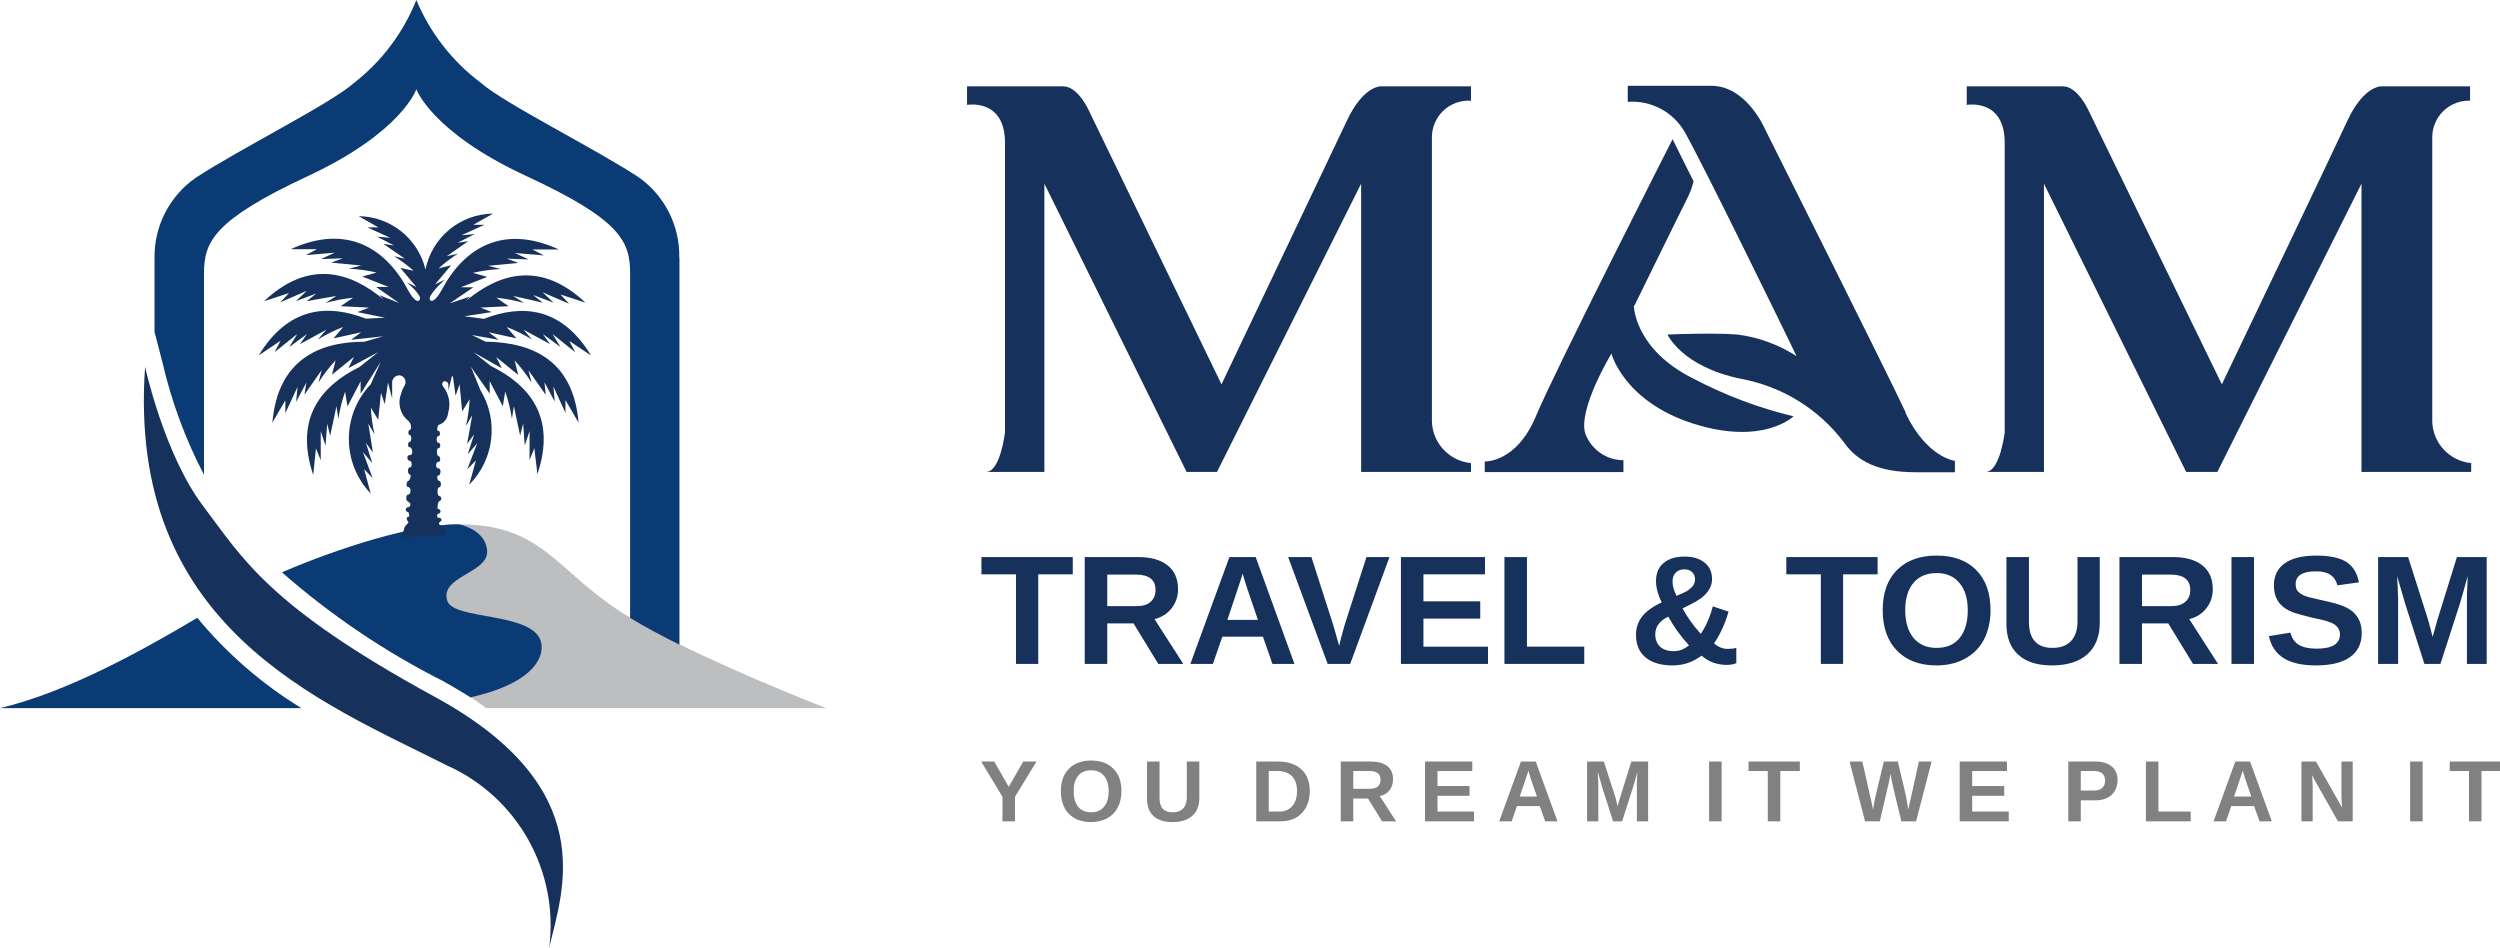
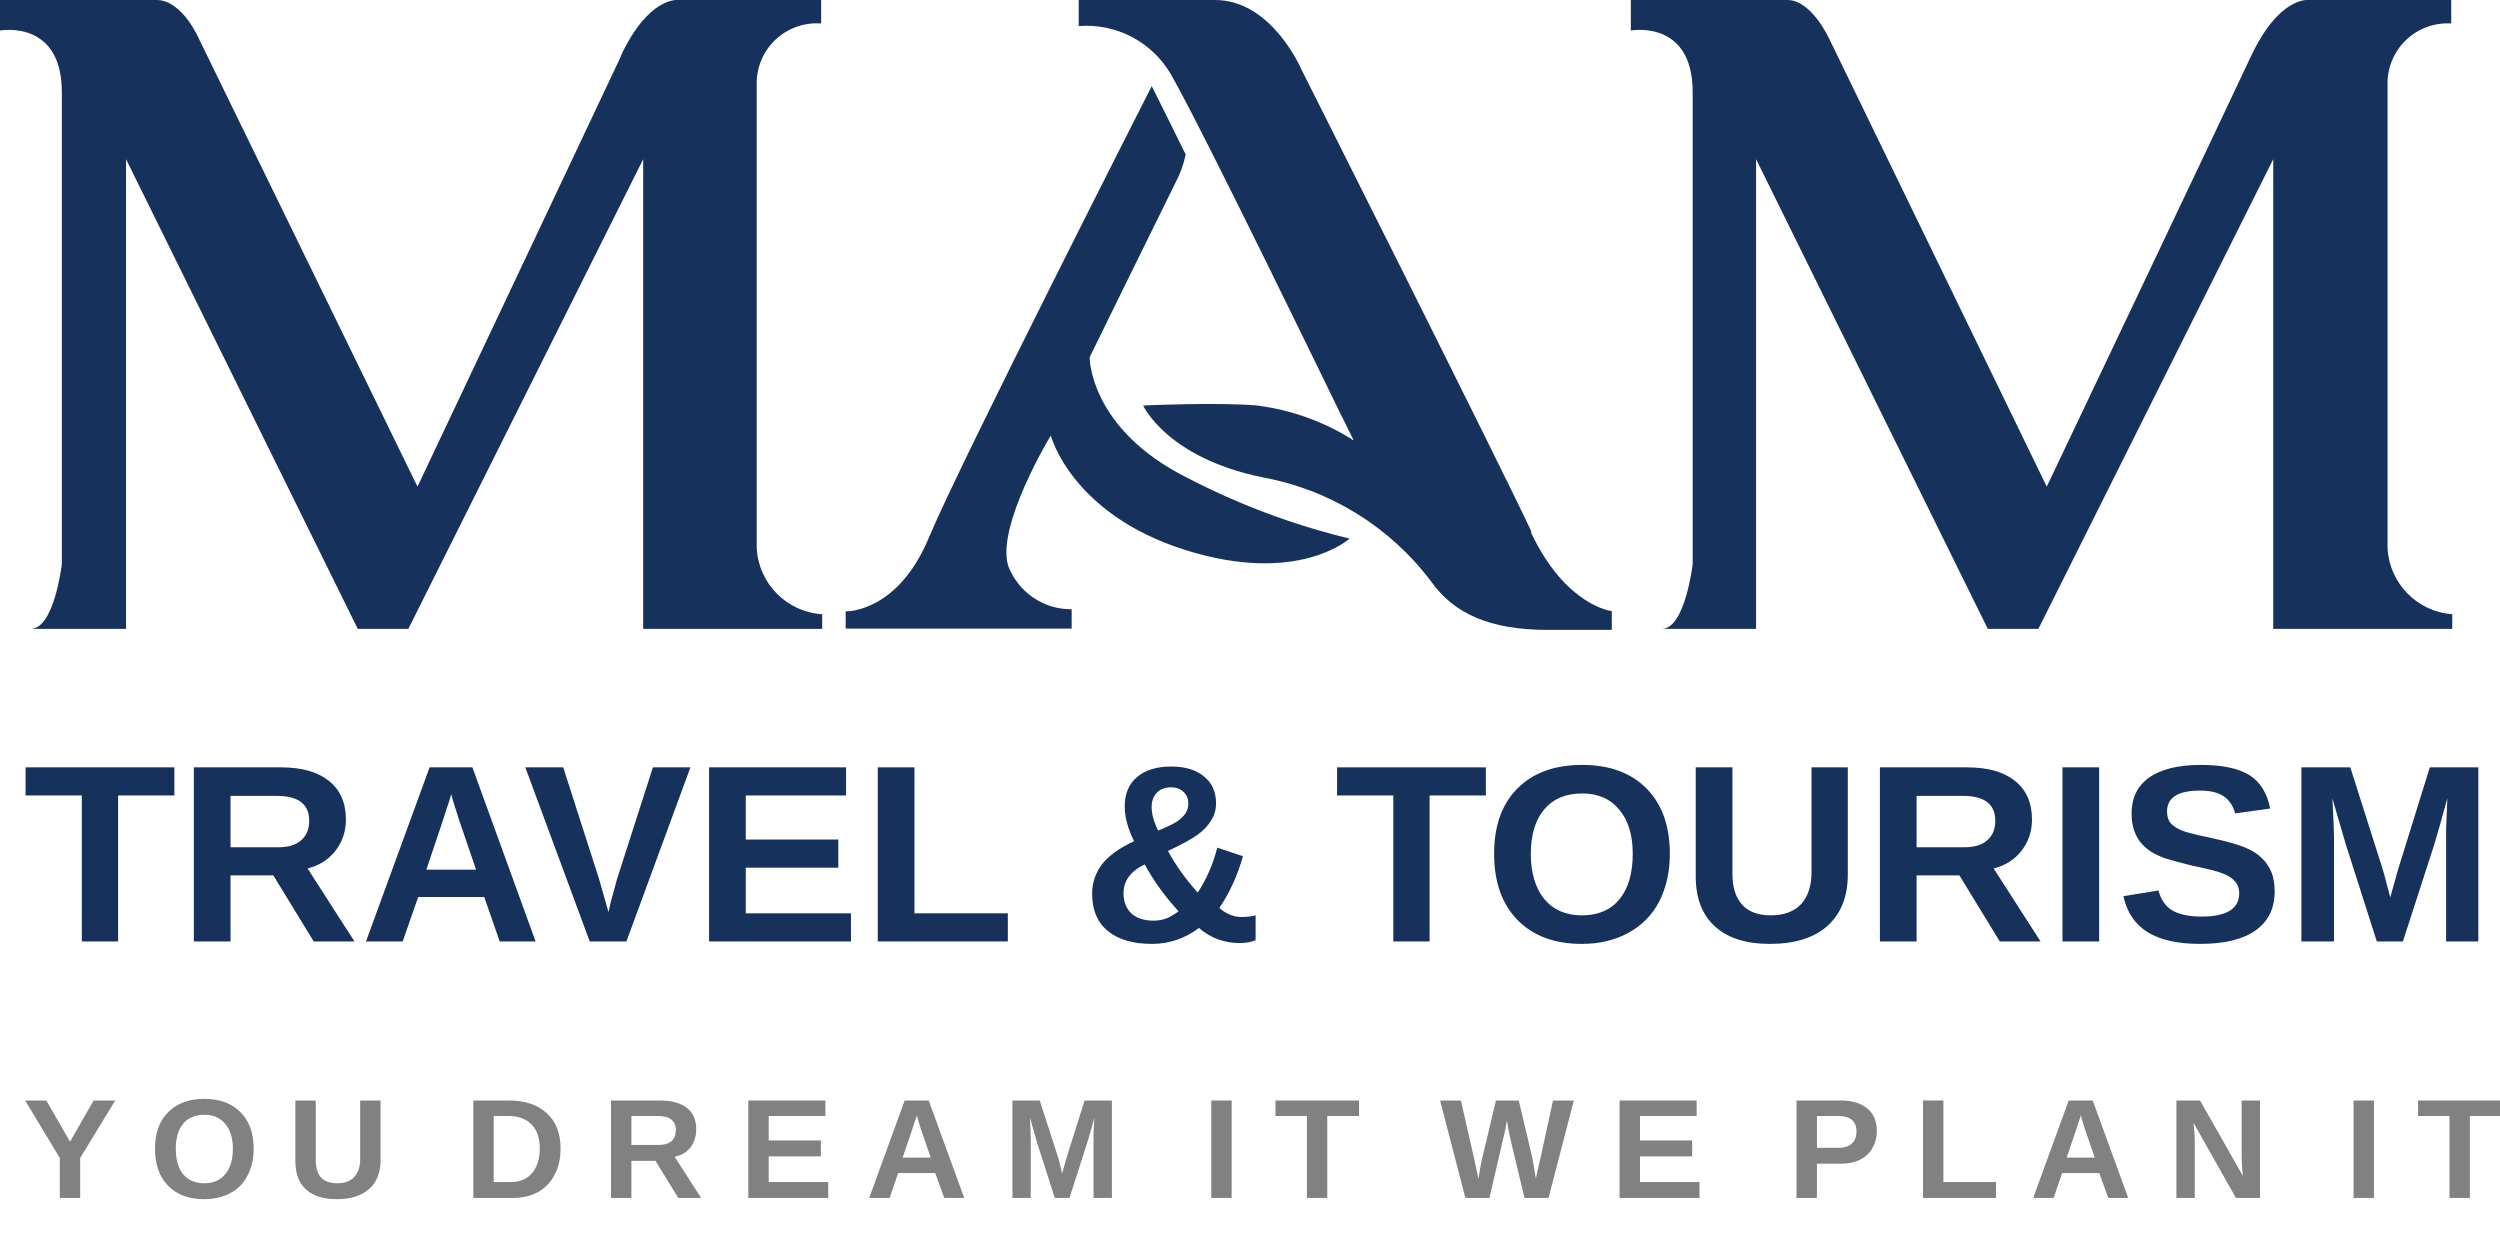
- <svg xmlns="http://www.w3.org/2000/svg" viewBox="0 0 156.12 59.16">
+ <svg xmlns="http://www.w3.org/2000/svg" viewBox="0 0 95.81 47.95">
  <defs>
-     <style>.cls-1{fill:#bcbec0;}.cls-2{fill:#0b3b74;}.cls-3,.cls-4{fill:#16325c;}.cls-4{font-size:9.69px;}.cls-4,.cls-7{font-family:Arial-BoldMT, Arial;font-weight:700;}.cls-5{letter-spacing:-0.07em;}.cls-6{letter-spacing:-0.02em;}.cls-7{font-size:5.43px;fill:#818181;letter-spacing:0.23em;}.cls-8{letter-spacing:0.19em;}.cls-9{letter-spacing:-0.29em;}.cls-10{letter-spacing:0.54em;}.cls-11{letter-spacing:0.25em;}.cls-12{letter-spacing:0.25em;}.cls-13{letter-spacing:-0.25em;}.cls-14{letter-spacing:0.23em;}.cls-15{letter-spacing:-0.26em;}.cls-16{letter-spacing:0.54em;}.cls-17{letter-spacing:0.26em;}.cls-18{letter-spacing:-0.23em;}.cls-19{letter-spacing:0.21em;}.cls-20{letter-spacing:-0.29em;}.cls-21{letter-spacing:0.23em;}.cls-22{letter-spacing:-0.26em;}</style>
+     <style>.cls-1,.cls-2{fill:#16325c;}.cls-2{font-size:9.69px;}.cls-2,.cls-5{font-family:Arial-BoldMT, Arial;font-weight:700;}.cls-3{letter-spacing:-0.07em;}.cls-4{letter-spacing:-0.02em;}.cls-5{font-size:5.43px;fill:#818181;letter-spacing:0.23em;}.cls-6{letter-spacing:0.19em;}.cls-7{letter-spacing:-0.29em;}.cls-8{letter-spacing:0.54em;}.cls-9{letter-spacing:0.25em;}.cls-10{letter-spacing:0.25em;}.cls-11{letter-spacing:-0.25em;}.cls-12{letter-spacing:0.23em;}.cls-13{letter-spacing:-0.26em;}.cls-14{letter-spacing:0.54em;}.cls-15{letter-spacing:0.26em;}.cls-16{letter-spacing:-0.23em;}.cls-17{letter-spacing:0.21em;}.cls-18{letter-spacing:-0.29em;}.cls-19{letter-spacing:0.23em;}.cls-20{letter-spacing:-0.26em;}</style>
  </defs>
  <g id="Layer_2" data-name="Layer 2">
    <g id="Layer_1-2" data-name="Layer 1">
-       <path class="cls-1" d="M51.62,44.22H30.37c-.29-.21-.59-.42-.91-.63-.56-.35-1.15-.7-1.79-1.06a48.28,48.28,0,0,1-10.06-6.79c3.58-1.53,8.17-3,11-3h0c5.27,0,6,2.79,10.23,5.52l.46.28c.91.55,2,1.12,3.08,1.67,4.24,2.09,9.19,4,9.19,4" />
-       <path class="cls-2" d="M42.43,16.11V40.26c-1.11-.55-2.17-1.12-3.08-1.67V17.08c0-2-.57-3.35-6.49-6.09S26,5.57,26,5.57,25.13,8.24,19.22,11s-6.48,4.11-6.48,6.09V29.65a29.29,29.29,0,0,1-2.59-7l-.5-1.92V16.11a6,6,0,0,1,2.56-5c2.74-1.8,8.41-4.62,9.87-5.91A12.37,12.37,0,0,0,26,0a12.46,12.46,0,0,0,4,5.15c1.45,1.29,7.13,4.11,9.87,5.91a6,6,0,0,1,2.55,5" />
-       <path class="cls-2" d="M18.82,44.22H0c4.26-1,9.11-3.73,12.32-5.64a26.09,26.09,0,0,0,6.5,5.64" />
-       <path class="cls-2" d="M29.46,43.59c-.56-.35-1.15-.7-1.79-1.06a48.28,48.28,0,0,1-10.06-6.79c3.58-1.53,8.17-3,11-3h0c.16,0,1.81.4,1.81,1.73s-3,1.54-2.48,3.07c.42,1.18,5.19.68,5.82,2.46.27.77-.1,2.58-4.35,3.54" />
-       <path class="cls-3" d="M9.06,22.91s1.2,5.5,3.64,8.71,4,6.2,14.44,11.89,8,12.09,7.16,15.65A10.94,10.94,0,0,0,27.91,47.8c-7.92-4-20-8.64-18.85-24.89" />
-       <path class="cls-3" d="M30.33,21.34l-.87-.42,1.68.3-.62-.47,1.73.38-.61-.71a10,10,0,0,1,1.58.78l-.53-.61,1.66.9-.45-.63,1.1.81-.49-.81L35.92,22l-.37-.71,1.36.91c-1.85-3.05-4.32-3.21-6.69-2.29L29,19.75l1.71-.26L30,19.21l1.76-.09L31,18.59a10.51,10.51,0,0,1,1.72.33l-.67-.44,1.84.42-.6-.48,1.28.48-.69-.65,1.66.72L35,18.39l1.56.51c-2.77-2.61-5.35-1.87-7.46-.11l.26-.27-1.27.42,1.47-1-.78,0,1.65-.65-.9-.25a9.62,9.62,0,0,1,1.74-.24l-.78-.2,1.88-.18-.72-.27,1.36.05-.86-.4,1.81.15-.71-.37H34.9C31.48,14,29,15.41,27.57,18.13c-.15.29-.54.85-.72.59s.93-1.26.93-1.26l-.61.3,1-1.19-.78.19a8.39,8.39,0,0,1,1.21-.92L27.9,16l1.34-.94-.66.1,1.06-.54-.82.07,1.43-.65h-.7l1.24-.7a4.35,4.35,0,0,0-4.22,3.49,4.34,4.34,0,0,0-4.17-3.33l1.23.7h-.69l1.43.65-.82-.07,1.06.55-.67-.1,1.35.93L24.61,16a8.94,8.94,0,0,1,1.22.91L25,16.73l1,1.19-.61-.3s1,.82.82,1.1-.57-.3-.72-.59c-1.44-2.72-3.91-4.14-7.33-2.57h1.64l-.7.37,1.8-.15-.86.4,1.37-.05-.73.27,1.88.18-.78.2a9.62,9.62,0,0,1,1.74.24l-.9.25,1.65.65-.78,0,1.43,1-1.23-.49.26.27c-2.11-1.76-4.69-2.5-7.46.11l1.56-.51-.55.58,1.66-.72-.69.65,1.28-.48-.6.48L21,18.48l-.67.44a10.51,10.51,0,0,1,1.72-.33l-.77.53,1.76.09-.72.28,1.72.35-1.19.06c-2.36-.92-4.84-.76-6.69,2.29l1.36-.91-.37.71,1.41-1.13-.49.81,1.1-.81-.44.63,1.65-.9-.53.61a10,10,0,0,1,1.58-.78l-.6.71,1.72-.38-.62.47,2-.22-1.18.34c-2.85,0-5.41,1.15-5.74,5.05L17.82,25l0,.8.76-1.64-.09.94.64-1.21-.12.76,1.08-1.54-.2.78a9.34,9.34,0,0,1,1.07-1.39l-.23.9,1.37-1.11-.34.7,1.86-1-1.16.92c-2.41,1.19-4.09,3.21-2.9,6.75L19.73,28l.3.74,0-1.81.3.9.1-1.37.19.75.39-1.84.12.79a9.76,9.76,0,0,1,.42-1.7l.15.92.82-1.57,0,.78,1.26-2L23.15,24a4.94,4.94,0,0,0,0,6.82l-.41-1.52.53.55-.61-1.62.59.69-.4-1.26.44.6L23,26.46l.39.66a8.78,8.78,0,0,1-.23-1.66l.46.76.17-1.69.24.71.2-1.35.26,1,0-1a.44.44,0,0,1,.53-.44h0a.43.43,0,0,1,.24.64,1.7,1.7,0,0,0-.21.5,1.47,1.47,0,0,0,.46,1.7c.23.22.17.58.08.56s-.14.31,0,.32.11.43,0,.42-.17.34,0,.34.24.5,0,.49-.16.36,0,.36.16.43,0,.41-.13.46,0,.44,0,.4-.09.4-.2.37,0,.39.16.46,0,.46-.19.4,0,.46.15.3,0,.33a.16.16,0,0,0-.16.15.15.15,0,0,0,.12.15c.1,0,.15.36,0,.31H25.5c-.2,0-.05.27,0,.33s-.29.23-.27.48c0,0-.31.48.13.48a9.89,9.89,0,0,1,1.12-.14h1.11c.43,0,.3-.37.05-.48v0c0-.09-.09-.1-.15-.15s-.11-.1-.06-.17.14-.07.14-.15v0a.15.15,0,0,0-.15-.15h-.07c-.06,0-.07-.24,0-.24s.16-.07.16-.16a.16.16,0,0,0-.16-.15h0c-.07,0,0-.46.08-.48a.17.17,0,0,0,0-.33c-.13,0-.16-.52,0-.54s.12-.4,0-.4-.19-.35-.05-.34.2-.45,0-.44-.19-.41,0-.41.1-.37,0-.36-.15-.49,0-.49.15-.34,0-.34-.15-.41,0-.42.1-.34,0-.32-.11-.18,0-.37a.84.84,0,0,0,.6-.74,1.81,1.81,0,0,0-.31-1.67.22.22,0,0,1,0-.29h0A.22.22,0,0,1,28,24v.38l.22-.88h.06l.17,1.21L28.7,24l.16,1.69.47-.76a9.83,9.83,0,0,1-.23,1.67l.39-.67-.32,1.79.44-.6-.4,1.25.59-.69-.62,1.63.54-.56-.42,1.52A4.82,4.82,0,0,0,30,24.36l-.59-1.45,1.17,1.67,0-.78.82,1.57.15-.92a9.76,9.76,0,0,1,.42,1.7l.12-.79.39,1.84.19-.75.1,1.37.3-.9,0,1.81.3-.74.19,1.62c1.19-3.54-.48-5.56-2.9-6.75L29.57,22l1.77,1-.35-.7,1.37,1.11-.22-.9a9.87,9.87,0,0,1,1.06,1.39l-.2-.78,1.08,1.54L34,23.87l.64,1.21-.08-.94.75,1.64,0-.8.82,1.41c-.33-3.9-2.89-5-5.74-5.05" />
-       <path class="cls-3" d="M84.1,7.56C83,9.88,76.28,24,76.28,24L68,6.91s-.67-1.52-1.61-1.52h-6V6.55s2.37-.43,2.37,2.37V27s-.29,2.47-1.18,2.47h3.64v-18l8.88,18H76l9-18v18h6.86v-.55a2.7,2.7,0,0,1-2.44-2.58V8.65a2.29,2.29,0,0,1,2.44-2.36v-.9H86.32s-1.13-.16-2.22,2.17" />
-       <path class="cls-3" d="M154.25,6.29v-.9H148.8s-1.14-.16-2.22,2.17S138.75,24,138.75,24L130.43,6.91s-.67-1.52-1.61-1.52h-6V6.55s2.37-.43,2.37,2.37V27s-.29,2.47-1.19,2.47h3.64v-18l8.88,18h1.95l9-18v18h6.85v-.55a2.69,2.69,0,0,1-2.43-2.58V8.65a2.29,2.29,0,0,1,2.43-2.36" />
-       <path class="cls-3" d="M119,25.74C117.66,22.9,110.19,8,110.19,8s-1.14-2.64-3.31-2.64h-5.23v1a3.78,3.78,0,0,1,3.55,1.87C106.43,10.4,111.59,21,111.59,21l.6,1.24a8.89,8.89,0,0,0-3.7-1.35c-1.47-.12-4.36,0-4.36,0s.89,2,4.56,2.76a10.43,10.43,0,0,1,6.48,4c.85,1.21,2.22,1.84,4.46,1.84h2.45v-.71s-1.76-.2-3.09-3" />
-       <path class="cls-3" d="M102.07,19.08s2.87-5.86,3.29-6.68a4.84,4.84,0,0,0,.4-1.08c-.47-.94-.91-1.81-1.31-2.63,0,0-7.35,14.45-8.54,17.31s-3.12,2.82-3.19,2.82v.66h8.66v-.74A2.55,2.55,0,0,1,99,27.08c-.48-1.51,1.63-5,1.63-5s.77,3,5.13,4.38S112,26,112,26a27.12,27.12,0,0,1-6.24-2.35c-3.72-1.85-3.73-4.57-3.73-4.57" />
-       <text class="cls-4" transform="translate(61.18 41.46)">TR<tspan class="cls-5" x="12.92" y="0">A</tspan>
+       <path class="cls-1" d="M23.79,2.17C22.7,4.49,16,18.65,16,18.65L7.64,1.52S7,0,6,0H0V1.17S2.37.73,2.37,3.53V21.62S2.08,24.1,1.18,24.1H4.83v-18l8.88,18h1.94l9-18v18h6.86v-.56A2.68,2.68,0,0,1,29,21V3.27A2.3,2.3,0,0,1,31.47.9V0H26s-1.14-.16-2.22,2.17" />
+       <path class="cls-1" d="M93.94.9V0H88.48s-1.13-.16-2.22,2.17-7.82,16.48-7.82,16.48L70.12,1.52S69.44,0,68.5,0h-6V1.17s2.37-.44,2.37,2.36V21.62s-.29,2.48-1.18,2.48H67.3v-18l8.88,18h1.94l9-18v18h6.86v-.56A2.68,2.68,0,0,1,91.5,21V3.27A2.3,2.3,0,0,1,93.94.9" />
+       <path class="cls-1" d="M58.68,20.35c-1.33-2.83-8.81-17.7-8.81-17.7S48.74,0,46.57,0H41.34V1a3.74,3.74,0,0,1,3.54,1.86C46.11,5,51.27,15.65,51.27,15.65l.61,1.23a9,9,0,0,0-3.71-1.34c-1.46-.13-4.36,0-4.36,0s.9,2,4.56,2.75a10.44,10.44,0,0,1,6.48,4c.86,1.21,2.22,1.85,4.46,1.85h2.46v-.72s-1.76-.19-3.09-3" />
+       <path class="cls-1" d="M41.76,13.69S44.63,7.84,45.05,7a4,4,0,0,0,.39-1.08c-.46-.94-.9-1.81-1.3-2.62,0,0-7.35,14.44-8.54,17.3s-3.13,2.83-3.19,2.83v.66h8.66v-.74a2.58,2.58,0,0,1-2.43-1.66c-.48-1.52,1.63-5,1.63-5s.78,3,5.13,4.38,6.32-.43,6.32-.43a27.51,27.51,0,0,1-6.24-2.34c-3.71-1.86-3.72-4.58-3.72-4.58" />
+       <text class="cls-2" transform="translate(0.87 36.08)">TR<tspan class="cls-3" x="12.92" y="0">A</tspan>
        <tspan x="19.2" y="0">VE</tspan>
-         <tspan class="cls-6" x="32.13" y="0">L</tspan>
+         <tspan class="cls-4" x="32.13" y="0">L</tspan>
        <tspan x="37.87" y="0" xml:space="preserve"> &amp; </tspan>
-         <tspan class="cls-6" x="50.26" y="0">T</tspan>
+         <tspan class="cls-4" x="50.26" y="0">T</tspan>
        <tspan x="56" y="0">OURISM</tspan>
      </text>
-       <text class="cls-7" transform="translate(61.18 51.29)">Y<tspan class="cls-8" x="4.85" y="0">O</tspan>
-         <tspan class="cls-9" x="10.12" y="0">U</tspan>
-         <tspan class="cls-10" x="12.47" y="0"> </tspan>
-         <tspan class="cls-11" x="16.91" y="0">DR</tspan>
+       <text class="cls-5" transform="translate(0.87 45.91)">Y<tspan class="cls-6" x="4.85" y="0">O</tspan>
+         <tspan class="cls-7" x="10.12" y="0">U</tspan>
+         <tspan class="cls-8" x="12.47" y="0"> </tspan>
+         <tspan class="cls-9" x="16.91" y="0">DR</tspan>
        <tspan x="27.45" y="0">E</tspan>
-         <tspan class="cls-12" x="32.3" y="0">A</tspan>
-         <tspan class="cls-13" x="37.57" y="0">M</tspan>
-         <tspan class="cls-10" x="40.75" y="0"> </tspan>
-         <tspan class="cls-14" x="45.19" y="0">I</tspan>
-         <tspan class="cls-15" x="47.95" y="0">T</tspan>
-         <tspan class="cls-16" x="49.88" y="0"> </tspan>
-         <tspan class="cls-17" x="54.32" y="0">W</tspan>
-         <tspan class="cls-18" x="60.84" y="0">E</tspan>
-         <tspan class="cls-16" x="63.19" y="0"> </tspan>
+         <tspan class="cls-10" x="32.3" y="0">A</tspan>
+         <tspan class="cls-11" x="37.57" y="0">M</tspan>
+         <tspan class="cls-8" x="40.75" y="0"> </tspan>
+         <tspan class="cls-12" x="45.19" y="0">I</tspan>
+         <tspan class="cls-13" x="47.95" y="0">T</tspan>
+         <tspan class="cls-14" x="49.88" y="0"> </tspan>
+         <tspan class="cls-15" x="54.32" y="0">W</tspan>
+         <tspan class="cls-16" x="60.84" y="0">E</tspan>
+         <tspan class="cls-14" x="63.19" y="0"> </tspan>
        <tspan x="67.62" y="0">P</tspan>
-         <tspan class="cls-19" x="72.47" y="0">L</tspan>
-         <tspan class="cls-11" x="76.91" y="0">A</tspan>
-         <tspan class="cls-20" x="82.18" y="0">N</tspan>
-         <tspan class="cls-16" x="84.54" y="0"> </tspan>
-         <tspan class="cls-21" x="88.97" y="0">I</tspan>
-         <tspan class="cls-22" x="91.74" y="0">T</tspan>
+         <tspan class="cls-17" x="72.47" y="0">L</tspan>
+         <tspan class="cls-9" x="76.91" y="0">A</tspan>
+         <tspan class="cls-18" x="82.18" y="0">N</tspan>
+         <tspan class="cls-14" x="84.54" y="0"> </tspan>
+         <tspan class="cls-19" x="88.97" y="0">I</tspan>
+         <tspan class="cls-20" x="91.74" y="0">T</tspan>
      </text>
    </g>
  </g>
</svg>
